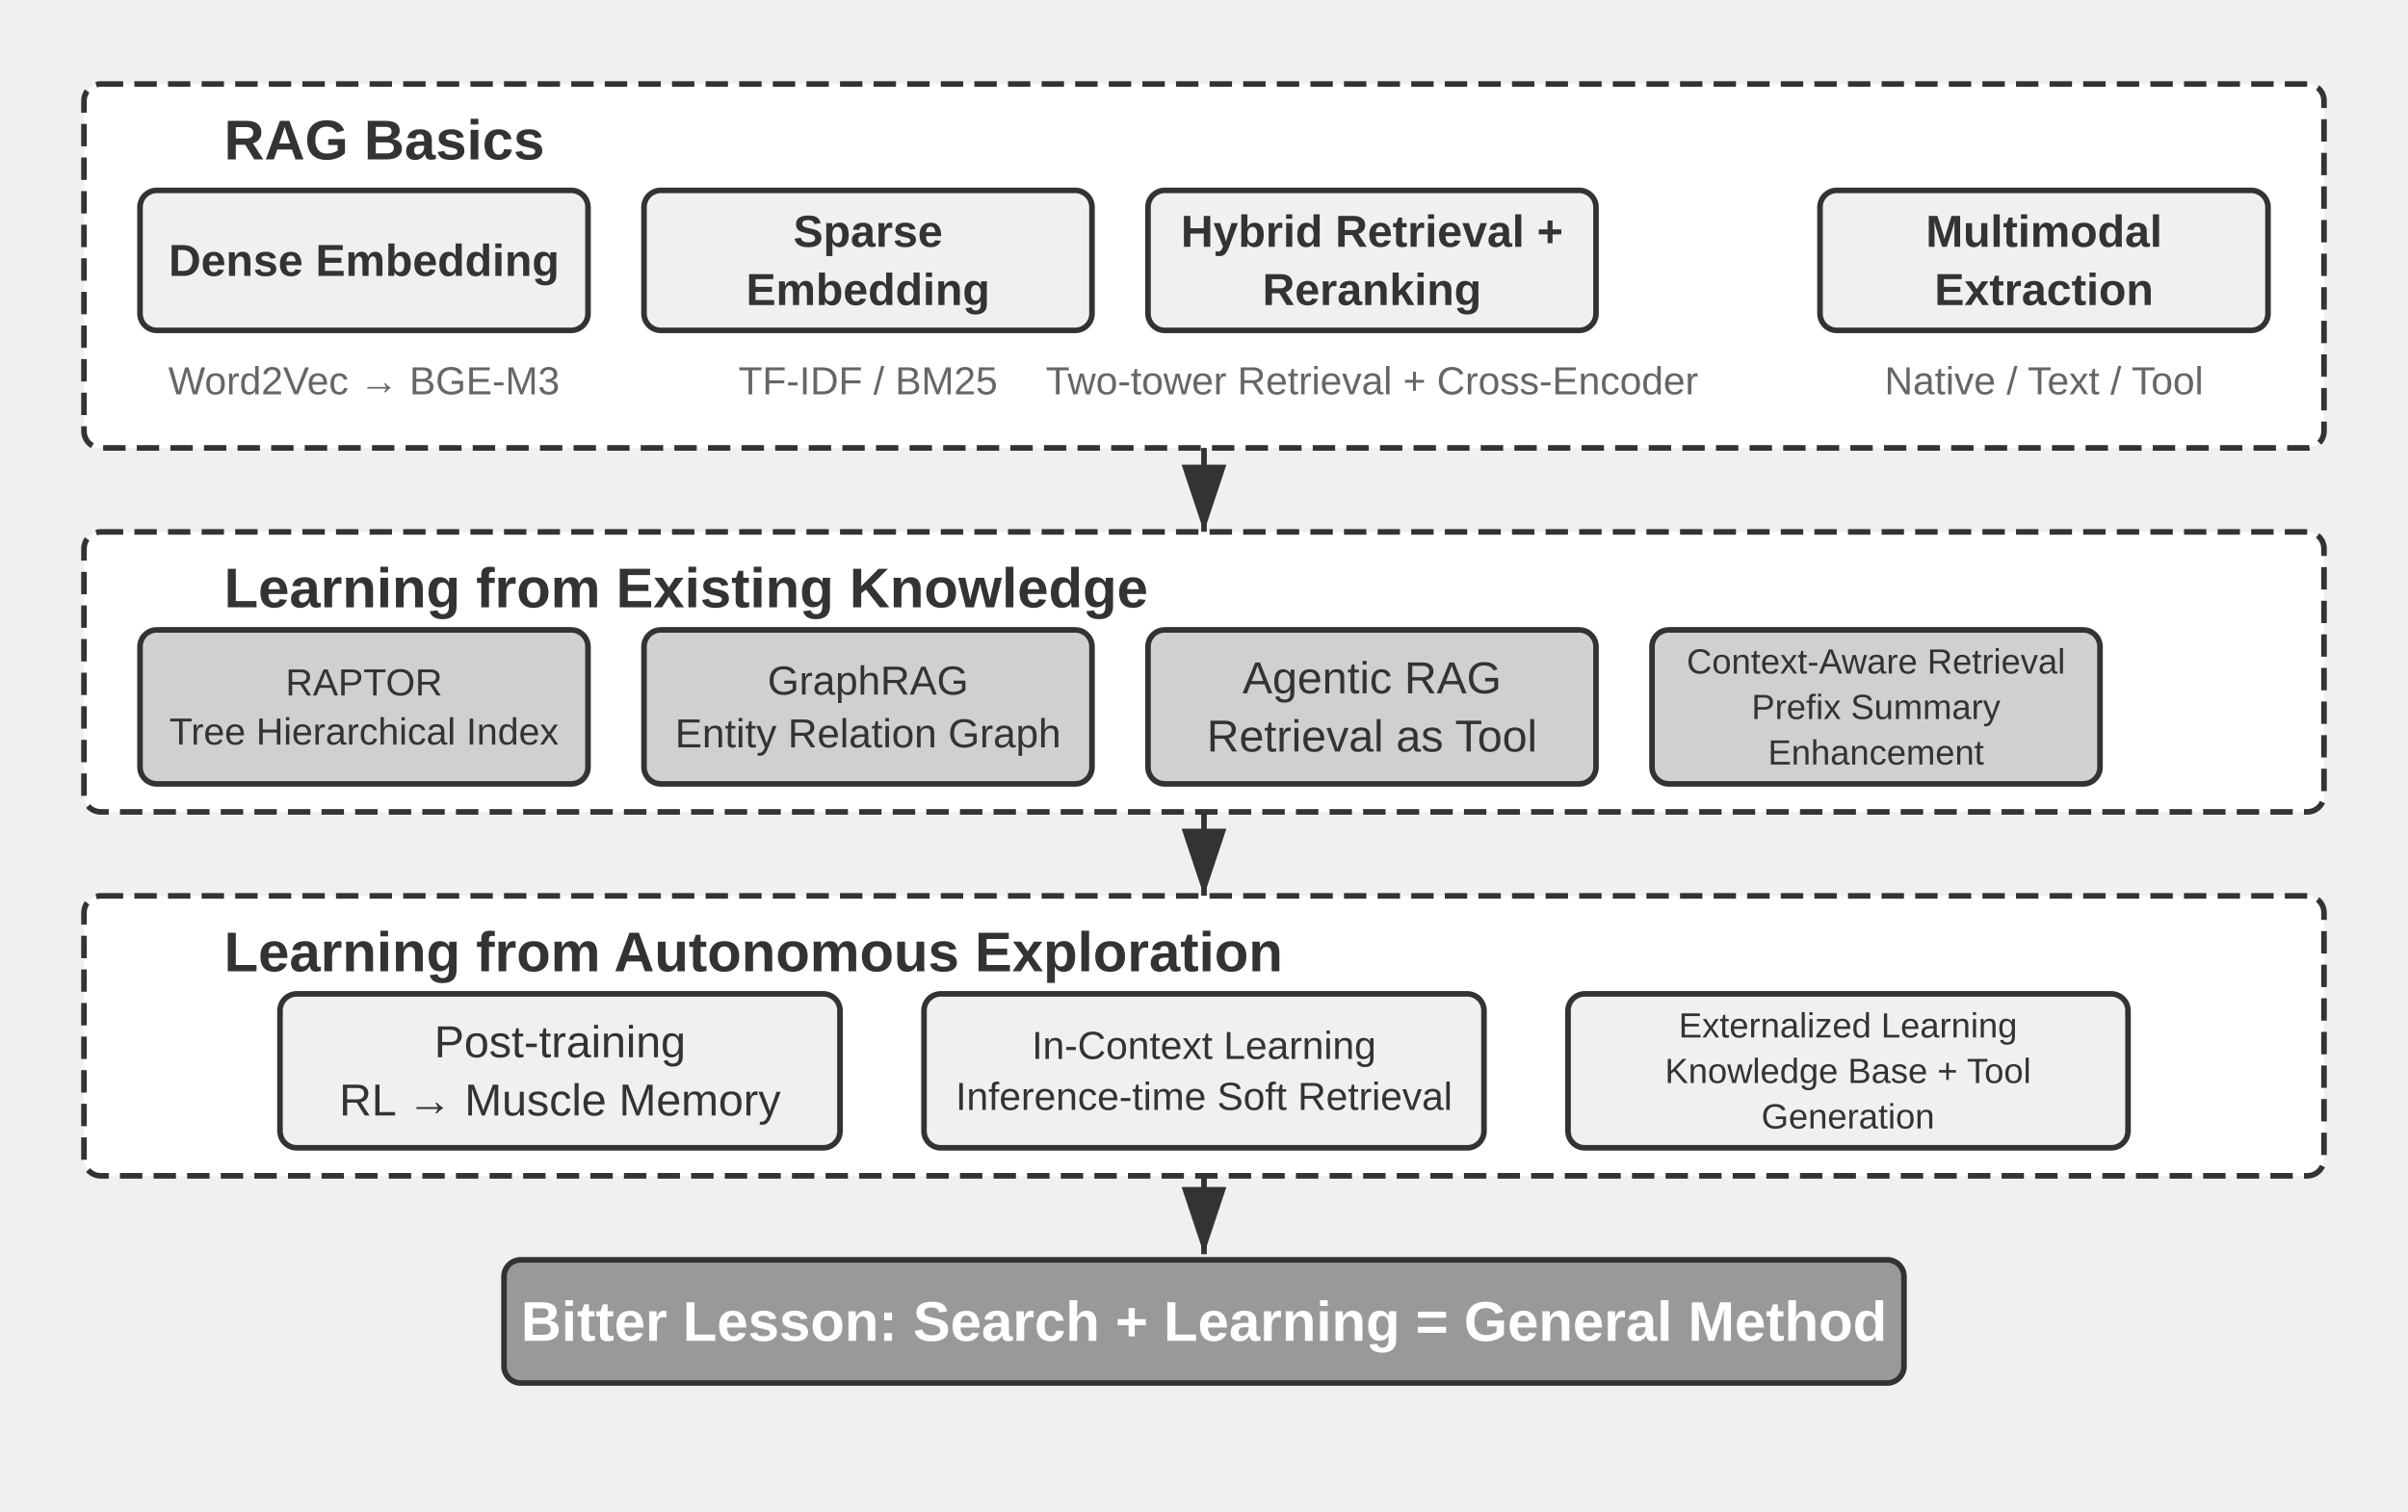
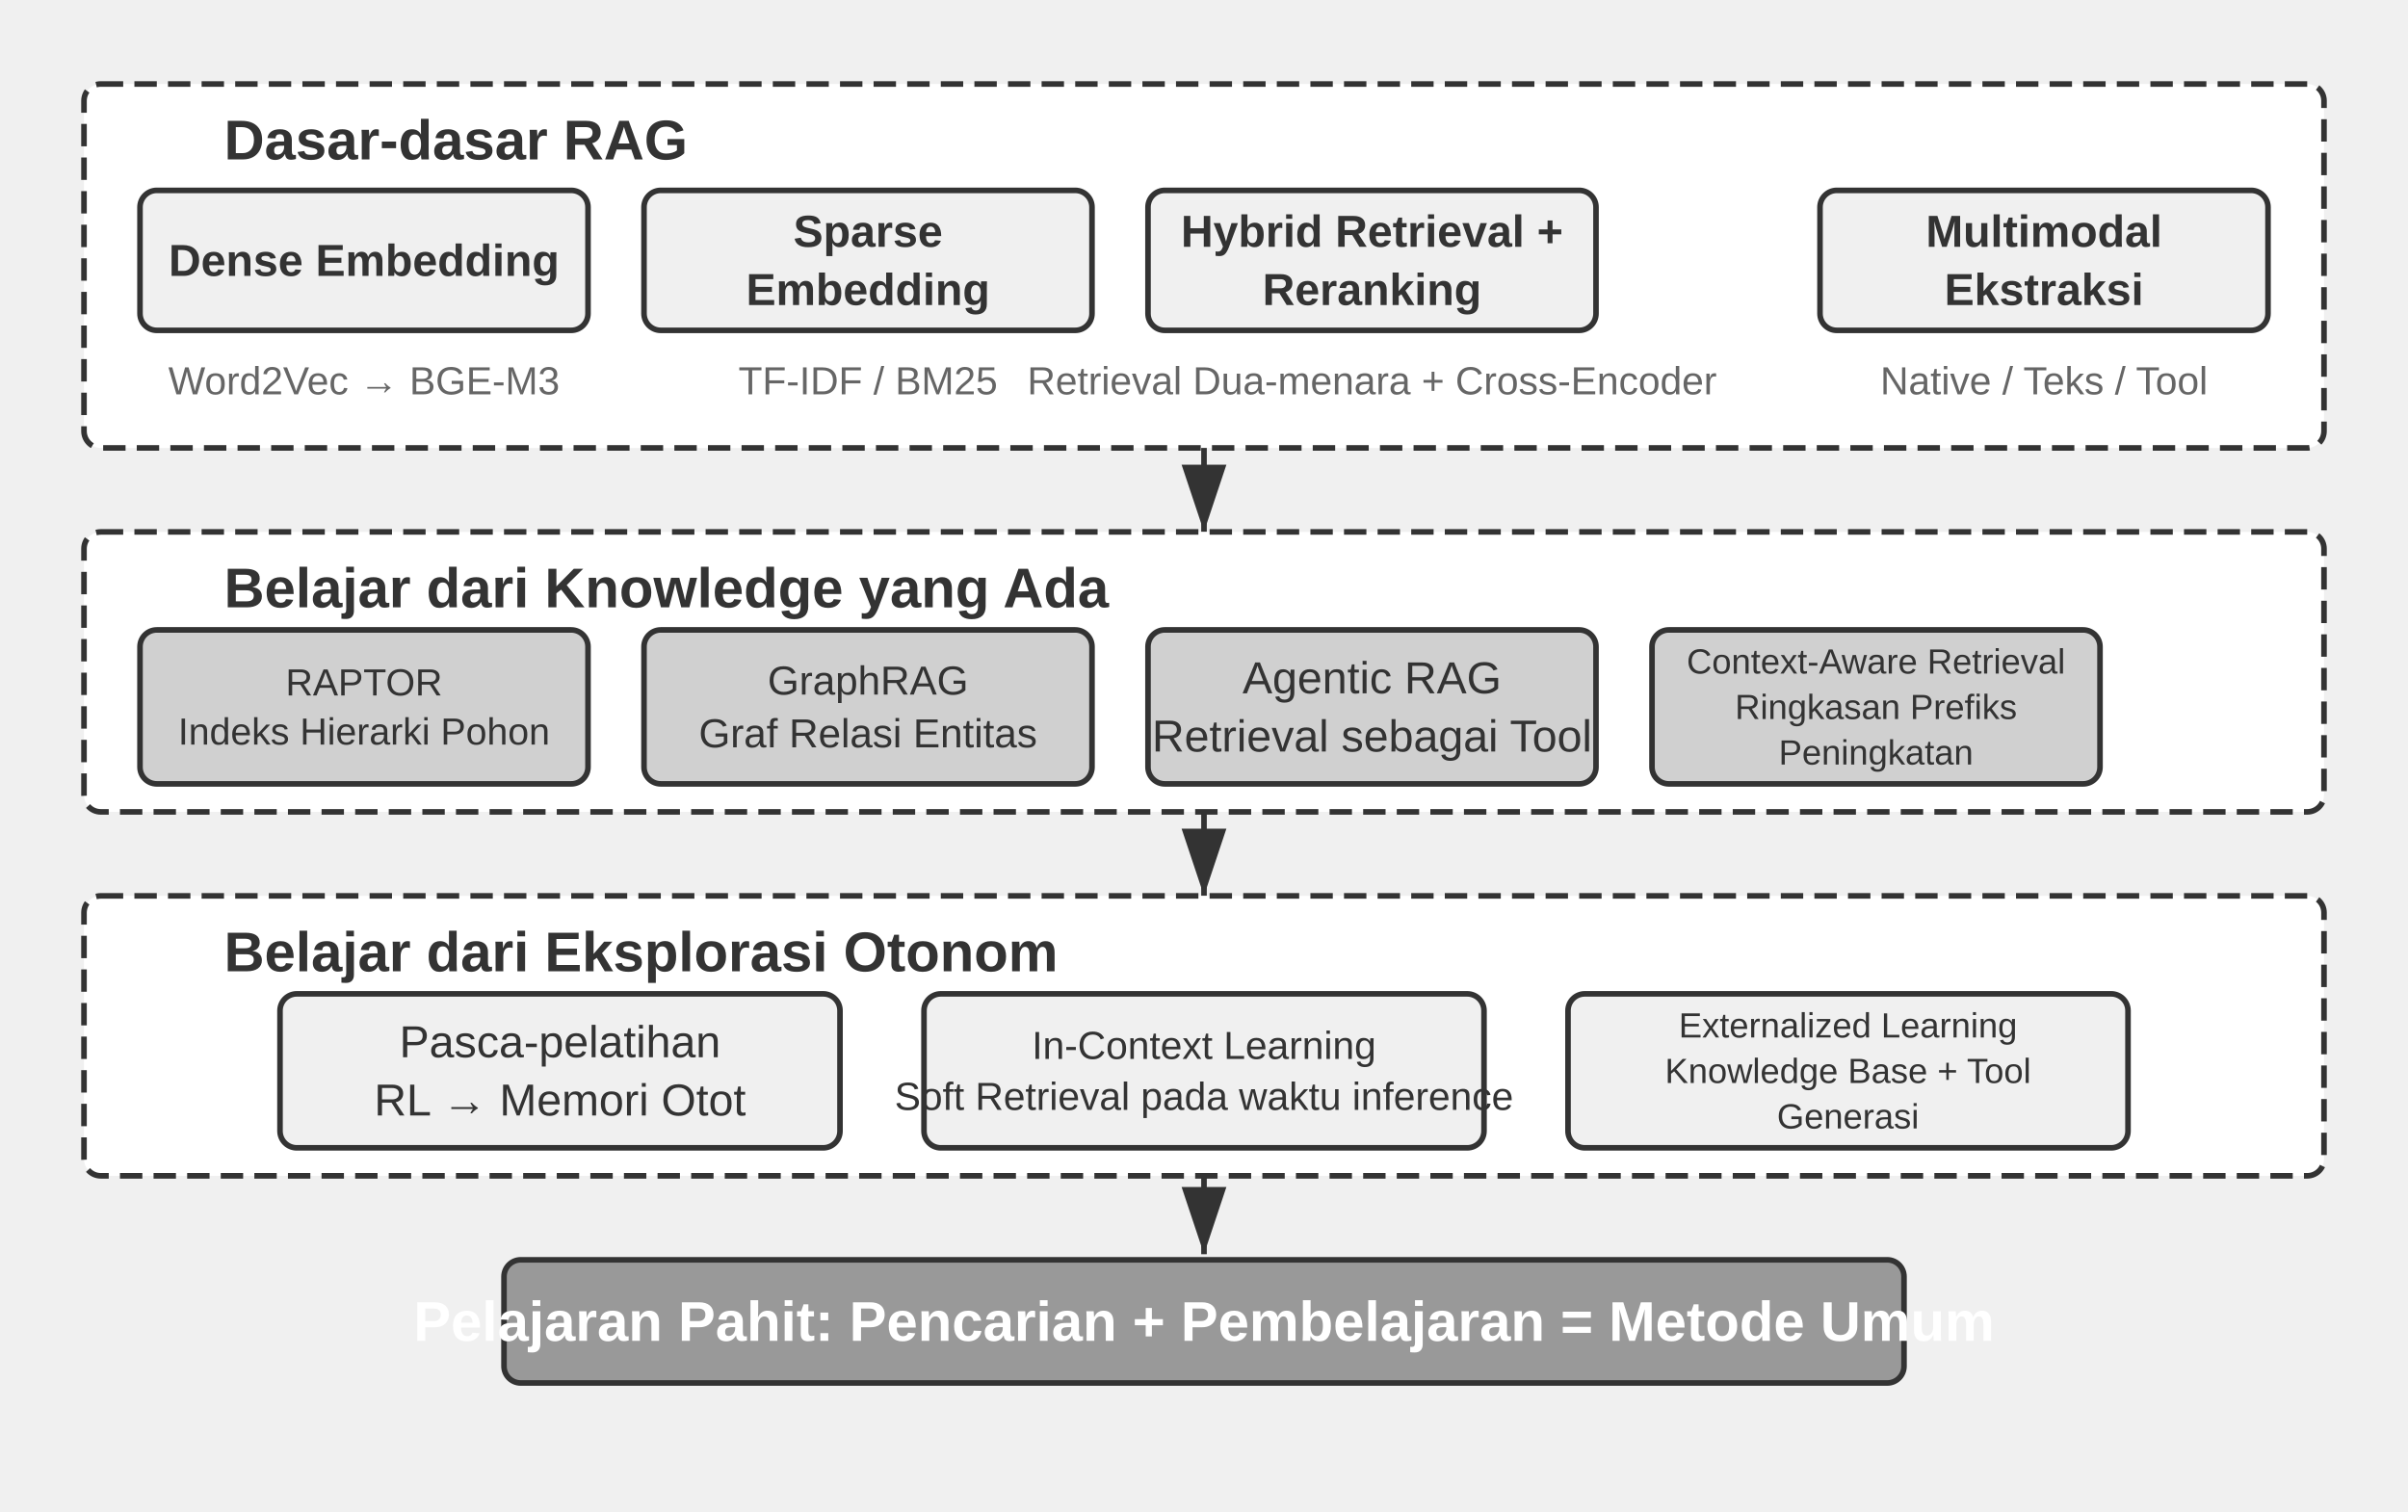
<svg xmlns="http://www.w3.org/2000/svg" viewBox="0 40 860 540" width="860" height="540" style="background:#ffffff">
  <defs>
    <marker id="ah" markerWidth="12" markerHeight="8" refX="12" refY="4" orient="auto">
      <polygon points="0 0, 12 4, 0 8" fill="#333333" />
    </marker>
    <marker id="ah-light" markerWidth="12" markerHeight="8" refX="12" refY="4" orient="auto">
      <polygon points="0 0, 12 4, 0 8" fill="#999999" />
    </marker>
  </defs>
  <rect x="30" y="70" width="800" height="130" rx="6" fill="#ffffff" stroke="#333333" stroke-width="2" stroke-dasharray="8,4" />
-   <text x="80" y="90" font-family="Arial, 'Helvetica Neue', Helvetica, 'PingFang SC', 'Microsoft YaHei', sans-serif" font-size="20" fill="#333333" text-anchor="start" dominant-baseline="central" font-weight="bold">RAG Basics</text>
+   <text x="80" y="90" font-family="Arial, 'Helvetica Neue', Helvetica, 'PingFang SC', 'Microsoft YaHei', sans-serif" font-size="20" fill="#333333" text-anchor="start" dominant-baseline="central" font-weight="bold">Dasar-dasar RAG</text>
  <rect x="50" y="108" width="160" height="50" rx="6" fill="#f0f0f0" stroke="#333333" stroke-width="2" />
  <text x="130.0" y="133.0" font-family="Arial, 'Helvetica Neue', Helvetica, 'PingFang SC', 'Microsoft YaHei', sans-serif" font-size="16" fill="#333333" text-anchor="middle" dominant-baseline="central" font-weight="bold">Dense Embedding</text>
  <text x="130" y="176" font-family="Arial, 'Helvetica Neue', Helvetica, 'PingFang SC', 'Microsoft YaHei', sans-serif" font-size="14" fill="#666666" text-anchor="middle" dominant-baseline="central" font-weight="normal">Word2Vec → BGE-M3</text>
  <rect x="230" y="108" width="160" height="50" rx="6" fill="#f0f0f0" stroke="#333333" stroke-width="2" />
  <text x="310.0" y="122.6" font-family="Arial, 'Helvetica Neue', Helvetica, 'PingFang SC', 'Microsoft YaHei', sans-serif" font-size="16" fill="#333333" text-anchor="middle" dominant-baseline="central" font-weight="bold">Sparse</text>
  <text x="310.0" y="143.4" font-family="Arial, 'Helvetica Neue', Helvetica, 'PingFang SC', 'Microsoft YaHei', sans-serif" font-size="16" fill="#333333" text-anchor="middle" dominant-baseline="central" font-weight="bold">Embedding</text>
  <text x="310" y="176" font-family="Arial, 'Helvetica Neue', Helvetica, 'PingFang SC', 'Microsoft YaHei', sans-serif" font-size="14" fill="#666666" text-anchor="middle" dominant-baseline="central" font-weight="normal">TF-IDF / BM25</text>
  <rect x="410" y="108" width="160" height="50" rx="6" fill="#f0f0f0" stroke="#333333" stroke-width="2" />
  <text x="490.0" y="122.6" font-family="Arial, 'Helvetica Neue', Helvetica, 'PingFang SC', 'Microsoft YaHei', sans-serif" font-size="16" fill="#333333" text-anchor="middle" dominant-baseline="central" font-weight="bold">Hybrid Retrieval +</text>
  <text x="490.0" y="143.4" font-family="Arial, 'Helvetica Neue', Helvetica, 'PingFang SC', 'Microsoft YaHei', sans-serif" font-size="16" fill="#333333" text-anchor="middle" dominant-baseline="central" font-weight="bold">Reranking</text>
-   <text x="490" y="176" font-family="Arial, 'Helvetica Neue', Helvetica, 'PingFang SC', 'Microsoft YaHei', sans-serif" font-size="14" fill="#666666" text-anchor="middle" dominant-baseline="central" font-weight="normal">Two-tower Retrieval + Cross-Encoder</text>
+   <text x="490" y="176" font-family="Arial, 'Helvetica Neue', Helvetica, 'PingFang SC', 'Microsoft YaHei', sans-serif" font-size="14" fill="#666666" text-anchor="middle" dominant-baseline="central" font-weight="normal">Retrieval Dua-menara + Cross-Encoder</text>
  <rect x="650" y="108" width="160" height="50" rx="6" fill="#f0f0f0" stroke="#333333" stroke-width="2" />
  <text x="730.0" y="122.6" font-family="Arial, 'Helvetica Neue', Helvetica, 'PingFang SC', 'Microsoft YaHei', sans-serif" font-size="16" fill="#333333" text-anchor="middle" dominant-baseline="central" font-weight="bold">Multimodal</text>
-   <text x="730.0" y="143.4" font-family="Arial, 'Helvetica Neue', Helvetica, 'PingFang SC', 'Microsoft YaHei', sans-serif" font-size="16" fill="#333333" text-anchor="middle" dominant-baseline="central" font-weight="bold">Extraction</text>
-   <text x="730" y="176" font-family="Arial, 'Helvetica Neue', Helvetica, 'PingFang SC', 'Microsoft YaHei', sans-serif" font-size="14" fill="#666666" text-anchor="middle" dominant-baseline="central" font-weight="normal">Native / Text / Tool</text>
+   <text x="730.0" y="143.4" font-family="Arial, 'Helvetica Neue', Helvetica, 'PingFang SC', 'Microsoft YaHei', sans-serif" font-size="16" fill="#333333" text-anchor="middle" dominant-baseline="central" font-weight="bold">Ekstraksi</text>
+   <text x="730" y="176" font-family="Arial, 'Helvetica Neue', Helvetica, 'PingFang SC', 'Microsoft YaHei', sans-serif" font-size="14" fill="#666666" text-anchor="middle" dominant-baseline="central" font-weight="normal">Native / Teks / Tool</text>
  <line x1="430.0" y1="200" x2="430.0" y2="230" stroke="#333333" stroke-width="2" marker-end="url(#ah)" />
  <rect x="30" y="230" width="800" height="100" rx="6" fill="#ffffff" stroke="#333333" stroke-width="2" stroke-dasharray="8,4" />
-   <text x="80" y="250" font-family="Arial, 'Helvetica Neue', Helvetica, 'PingFang SC', 'Microsoft YaHei', sans-serif" font-size="20" fill="#333333" text-anchor="start" dominant-baseline="central" font-weight="bold">Learning from Existing Knowledge</text>
+   <text x="80" y="250" font-family="Arial, 'Helvetica Neue', Helvetica, 'PingFang SC', 'Microsoft YaHei', sans-serif" font-size="20" fill="#333333" text-anchor="start" dominant-baseline="central" font-weight="bold">Belajar dari Knowledge yang Ada</text>
  <rect x="50" y="265" width="160" height="55" rx="6" fill="#d0d0d0" stroke="#333333" stroke-width="2" />
  <text x="130.0" y="283.725" font-family="Arial, 'Helvetica Neue', Helvetica, 'PingFang SC', 'Microsoft YaHei', sans-serif" font-size="13.5" fill="#333333" text-anchor="middle" dominant-baseline="central" font-weight="normal">RAPTOR</text>
-   <text x="130.0" y="301.275" font-family="Arial, 'Helvetica Neue', Helvetica, 'PingFang SC', 'Microsoft YaHei', sans-serif" font-size="13.5" fill="#333333" text-anchor="middle" dominant-baseline="central" font-weight="normal">Tree Hierarchical Index</text>
+   <text x="130.0" y="301.275" font-family="Arial, 'Helvetica Neue', Helvetica, 'PingFang SC', 'Microsoft YaHei', sans-serif" font-size="13.5" fill="#333333" text-anchor="middle" dominant-baseline="central" font-weight="normal">Indeks Hierarki Pohon</text>
  <rect x="230" y="265" width="160" height="55" rx="6" fill="#d0d0d0" stroke="#333333" stroke-width="2" />
  <text x="310.0" y="283.075" font-family="Arial, 'Helvetica Neue', Helvetica, 'PingFang SC', 'Microsoft YaHei', sans-serif" font-size="14.5" fill="#333333" text-anchor="middle" dominant-baseline="central" font-weight="normal">GraphRAG</text>
-   <text x="310.0" y="301.925" font-family="Arial, 'Helvetica Neue', Helvetica, 'PingFang SC', 'Microsoft YaHei', sans-serif" font-size="14.5" fill="#333333" text-anchor="middle" dominant-baseline="central" font-weight="normal">Entity Relation Graph</text>
+   <text x="310.0" y="301.925" font-family="Arial, 'Helvetica Neue', Helvetica, 'PingFang SC', 'Microsoft YaHei', sans-serif" font-size="14.5" fill="#333333" text-anchor="middle" dominant-baseline="central" font-weight="normal">Graf Relasi Entitas</text>
  <rect x="410" y="265" width="160" height="55" rx="6" fill="#d0d0d0" stroke="#333333" stroke-width="2" />
  <text x="490.0" y="282.1" font-family="Arial, 'Helvetica Neue', Helvetica, 'PingFang SC', 'Microsoft YaHei', sans-serif" font-size="16" fill="#333333" text-anchor="middle" dominant-baseline="central" font-weight="normal">Agentic RAG</text>
-   <text x="490.0" y="302.9" font-family="Arial, 'Helvetica Neue', Helvetica, 'PingFang SC', 'Microsoft YaHei', sans-serif" font-size="16" fill="#333333" text-anchor="middle" dominant-baseline="central" font-weight="normal"> Retrieval as Tool</text>
+   <text x="490.0" y="302.9" font-family="Arial, 'Helvetica Neue', Helvetica, 'PingFang SC', 'Microsoft YaHei', sans-serif" font-size="16" fill="#333333" text-anchor="middle" dominant-baseline="central" font-weight="normal"> Retrieval sebagai Tool</text>
  <rect x="590" y="265" width="160" height="55" rx="6" fill="#d0d0d0" stroke="#333333" stroke-width="2" />
  <text x="670.0" y="276.25" font-family="Arial, 'Helvetica Neue', Helvetica, 'PingFang SC', 'Microsoft YaHei', sans-serif" font-size="12.5" fill="#333333" text-anchor="middle" dominant-baseline="central" font-weight="normal">Context-Aware Retrieval</text>
-   <text x="670.0" y="292.5" font-family="Arial, 'Helvetica Neue', Helvetica, 'PingFang SC', 'Microsoft YaHei', sans-serif" font-size="12.5" fill="#333333" text-anchor="middle" dominant-baseline="central" font-weight="normal">Prefix Summary</text>
-   <text x="670.0" y="308.75" font-family="Arial, 'Helvetica Neue', Helvetica, 'PingFang SC', 'Microsoft YaHei', sans-serif" font-size="12.5" fill="#333333" text-anchor="middle" dominant-baseline="central" font-weight="normal">Enhancement</text>
+   <text x="670.0" y="292.5" font-family="Arial, 'Helvetica Neue', Helvetica, 'PingFang SC', 'Microsoft YaHei', sans-serif" font-size="12.5" fill="#333333" text-anchor="middle" dominant-baseline="central" font-weight="normal">Ringkasan Prefiks</text>
+   <text x="670.0" y="308.75" font-family="Arial, 'Helvetica Neue', Helvetica, 'PingFang SC', 'Microsoft YaHei', sans-serif" font-size="12.5" fill="#333333" text-anchor="middle" dominant-baseline="central" font-weight="normal">Peningkatan</text>
  <line x1="430.0" y1="330" x2="430.0" y2="360" stroke="#333333" stroke-width="2" marker-end="url(#ah)" />
  <rect x="30" y="360" width="800" height="100" rx="6" fill="#ffffff" stroke="#333333" stroke-width="2" stroke-dasharray="8,4" />
-   <text x="80" y="380" font-family="Arial, 'Helvetica Neue', Helvetica, 'PingFang SC', 'Microsoft YaHei', sans-serif" font-size="20" fill="#333333" text-anchor="start" dominant-baseline="central" font-weight="bold">Learning from Autonomous Exploration</text>
+   <text x="80" y="380" font-family="Arial, 'Helvetica Neue', Helvetica, 'PingFang SC', 'Microsoft YaHei', sans-serif" font-size="20" fill="#333333" text-anchor="start" dominant-baseline="central" font-weight="bold">Belajar dari Eksplorasi Otonom</text>
  <rect x="100" y="395" width="200" height="55" rx="6" fill="#f0f0f0" stroke="#333333" stroke-width="2" />
-   <text x="200.0" y="412.1" font-family="Arial, 'Helvetica Neue', Helvetica, 'PingFang SC', 'Microsoft YaHei', sans-serif" font-size="16" fill="#333333" text-anchor="middle" dominant-baseline="central" font-weight="normal">Post-training</text>
-   <text x="200.0" y="432.9" font-family="Arial, 'Helvetica Neue', Helvetica, 'PingFang SC', 'Microsoft YaHei', sans-serif" font-size="16" fill="#333333" text-anchor="middle" dominant-baseline="central" font-weight="normal"> RL → Muscle Memory</text>
+   <text x="200.0" y="412.1" font-family="Arial, 'Helvetica Neue', Helvetica, 'PingFang SC', 'Microsoft YaHei', sans-serif" font-size="16" fill="#333333" text-anchor="middle" dominant-baseline="central" font-weight="normal">Pasca-pelatihan</text>
+   <text x="200.0" y="432.9" font-family="Arial, 'Helvetica Neue', Helvetica, 'PingFang SC', 'Microsoft YaHei', sans-serif" font-size="16" fill="#333333" text-anchor="middle" dominant-baseline="central" font-weight="normal"> RL → Memori Otot</text>
  <rect x="330" y="395" width="200" height="55" rx="6" fill="#f0f0f0" stroke="#333333" stroke-width="2" />
  <text x="430.0" y="413.4" font-family="Arial, 'Helvetica Neue', Helvetica, 'PingFang SC', 'Microsoft YaHei', sans-serif" font-size="14.0" fill="#333333" text-anchor="middle" dominant-baseline="central" font-weight="normal">In-Context Learning</text>
-   <text x="430.0" y="431.6" font-family="Arial, 'Helvetica Neue', Helvetica, 'PingFang SC', 'Microsoft YaHei', sans-serif" font-size="14.0" fill="#333333" text-anchor="middle" dominant-baseline="central" font-weight="normal">Inference-time Soft Retrieval</text>
+   <text x="430.0" y="431.6" font-family="Arial, 'Helvetica Neue', Helvetica, 'PingFang SC', 'Microsoft YaHei', sans-serif" font-size="14.0" fill="#333333" text-anchor="middle" dominant-baseline="central" font-weight="normal">Soft Retrieval pada waktu inference</text>
  <rect x="560" y="395" width="200" height="55" rx="6" fill="#f0f0f0" stroke="#333333" stroke-width="2" />
  <text x="660.0" y="406.25" font-family="Arial, 'Helvetica Neue', Helvetica, 'PingFang SC', 'Microsoft YaHei', sans-serif" font-size="12.5" fill="#333333" text-anchor="middle" dominant-baseline="central" font-weight="normal">Externalized Learning</text>
  <text x="660.0" y="422.5" font-family="Arial, 'Helvetica Neue', Helvetica, 'PingFang SC', 'Microsoft YaHei', sans-serif" font-size="12.5" fill="#333333" text-anchor="middle" dominant-baseline="central" font-weight="normal">Knowledge Base + Tool</text>
-   <text x="660.0" y="438.75" font-family="Arial, 'Helvetica Neue', Helvetica, 'PingFang SC', 'Microsoft YaHei', sans-serif" font-size="12.5" fill="#333333" text-anchor="middle" dominant-baseline="central" font-weight="normal">Generation</text>
+   <text x="660.0" y="438.75" font-family="Arial, 'Helvetica Neue', Helvetica, 'PingFang SC', 'Microsoft YaHei', sans-serif" font-size="12.5" fill="#333333" text-anchor="middle" dominant-baseline="central" font-weight="normal">Generasi</text>
  <rect x="180" y="490" width="500" height="44" rx="6" fill="#999999" stroke="#333333" stroke-width="2" />
-   <text x="430.0" y="512" font-family="Arial, 'Helvetica Neue', Helvetica, 'PingFang SC', 'Microsoft YaHei', sans-serif" font-size="20" fill="#ffffff" text-anchor="middle" dominant-baseline="central" font-weight="bold">Bitter Lesson: Search + Learning = General Method</text>
+   <text x="430.0" y="512" font-family="Arial, 'Helvetica Neue', Helvetica, 'PingFang SC', 'Microsoft YaHei', sans-serif" font-size="20" fill="#ffffff" text-anchor="middle" dominant-baseline="central" font-weight="bold">Pelajaran Pahit: Pencarian + Pembelajaran = Metode Umum</text>
  <line x1="430.0" y1="460" x2="430.0" y2="488" stroke="#333333" stroke-width="2" marker-end="url(#ah)" />
</svg>
